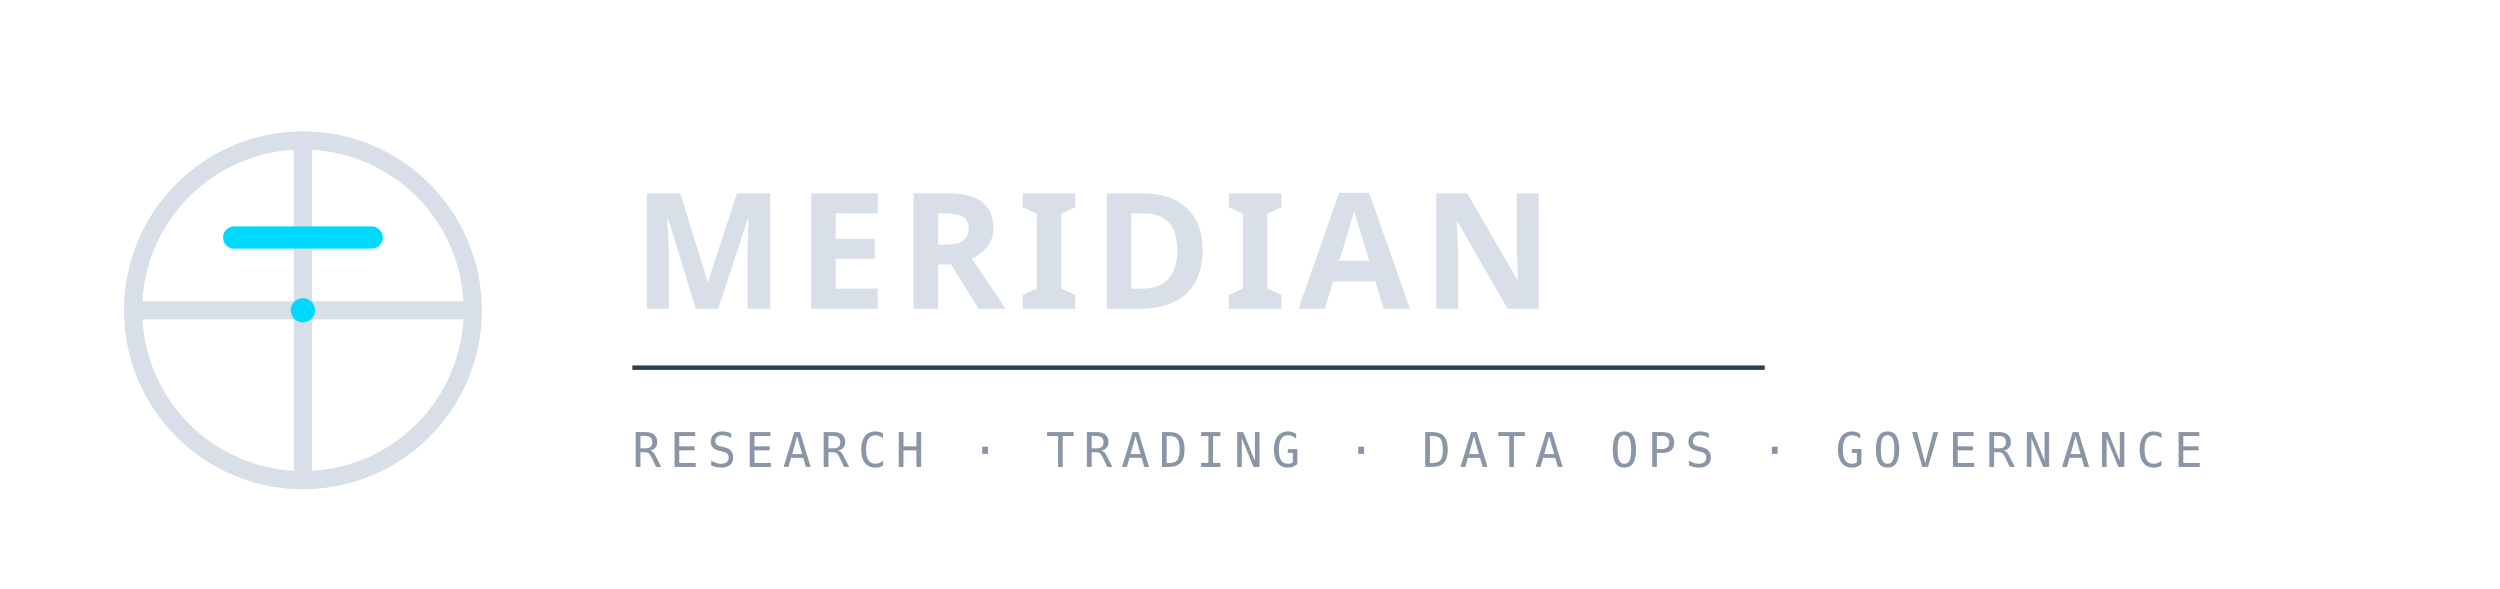
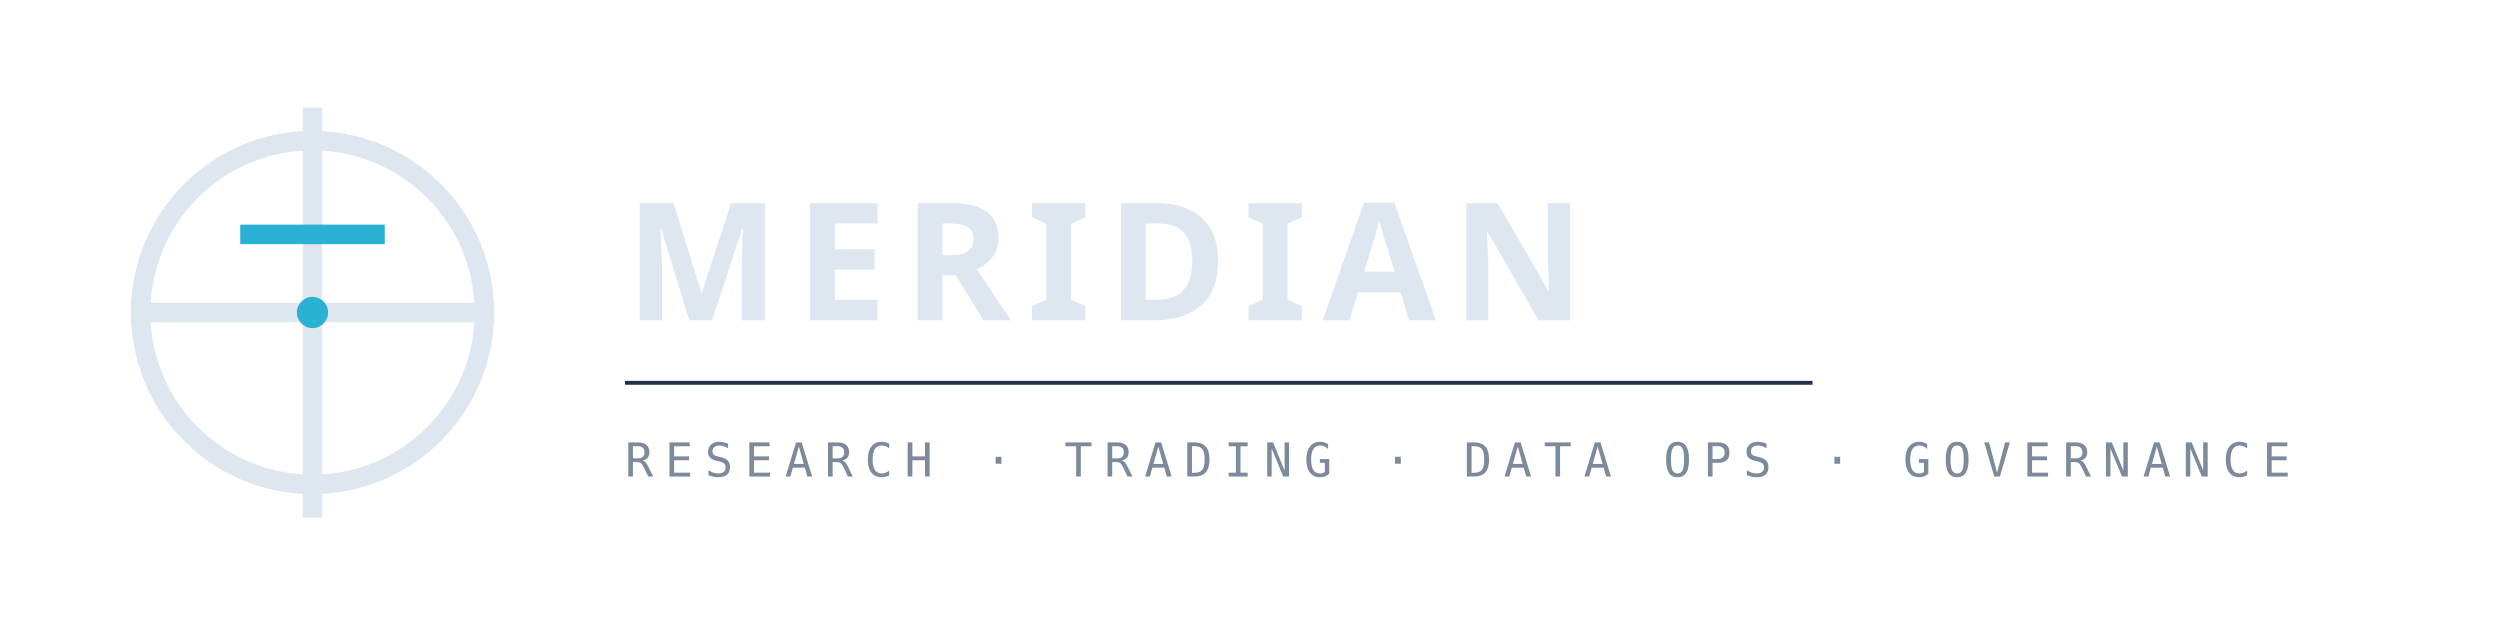
- <svg xmlns="http://www.w3.org/2000/svg" viewBox="0 0 680 160" role="img" aria-labelledby="title desc">
-   <g transform="translate(12 14) scale(0.55)">
-     <circle cx="128" cy="128" r="84" fill="none" stroke="#D8DFE8" stroke-width="9" stroke-linecap="round" />
-     <line x1="44" y1="128" x2="212" y2="128" stroke="#D8DFE8" stroke-width="9" stroke-linecap="round" />
-     <line x1="128" y1="44" x2="128" y2="212" stroke="#D8DFE8" stroke-width="9" stroke-linecap="round" />
-     <line x1="94" y1="92" x2="162" y2="92" stroke="#00D9FF" stroke-width="11" stroke-linecap="round" />
-     <circle cx="128" cy="128" r="6" fill="#00D9FF" />
+ <svg xmlns="http://www.w3.org/2000/svg" viewBox="0 0 640 160" role="img" aria-labelledby="title desc">
+   <g transform="translate(16 16) scale(0.5)">
+     <circle cx="128" cy="128" r="88" fill="none" stroke="#DEE6EF" stroke-width="10" />
+     <line x1="40" y1="128" x2="216" y2="128" stroke="#DEE6EF" stroke-width="10" stroke-linecap="square" />
+     <line x1="128" y1="28" x2="128" y2="228" stroke="#DEE6EF" stroke-width="10" stroke-linecap="square" />
+     <line x1="96" y1="88" x2="160" y2="88" stroke="#2AB2D4" stroke-width="10" stroke-linecap="square" />
+     <circle cx="128" cy="128" r="8" fill="#2AB2D4" />
  </g>
-   <text x="172" y="84" font-family="'Space Grotesk', 'IBM Plex Sans', system-ui, sans-serif" font-weight="700" font-size="44" letter-spacing="3.2" fill="#D8DFE8">MERIDIAN</text>
-   <line x1="172" y1="100" x2="480" y2="100" stroke="#2A3F54" stroke-width="1.2" />
-   <text x="172" y="127" font-family="'IBM Plex Mono', ui-monospace, monospace" font-weight="400" font-size="13" letter-spacing="2.4" fill="#8A96A8">RESEARCH · TRADING · DATA OPS · GOVERNANCE</text>
+   <text x="160" y="82" font-family="'Space Grotesk', 'IBM Plex Sans', system-ui, sans-serif" font-weight="600" font-size="42" letter-spacing="4" fill="#DEE6EF">MERIDIAN</text>
+   <line x1="160" y1="98" x2="464" y2="98" stroke="#1F344C" stroke-width="1" />
+   <text x="160" y="122" font-family="'IBM Plex Mono', ui-monospace, monospace" font-weight="400" font-size="12" letter-spacing="3" fill="#7C8A9B">RESEARCH · TRADING · DATA OPS · GOVERNANCE</text>
</svg>
